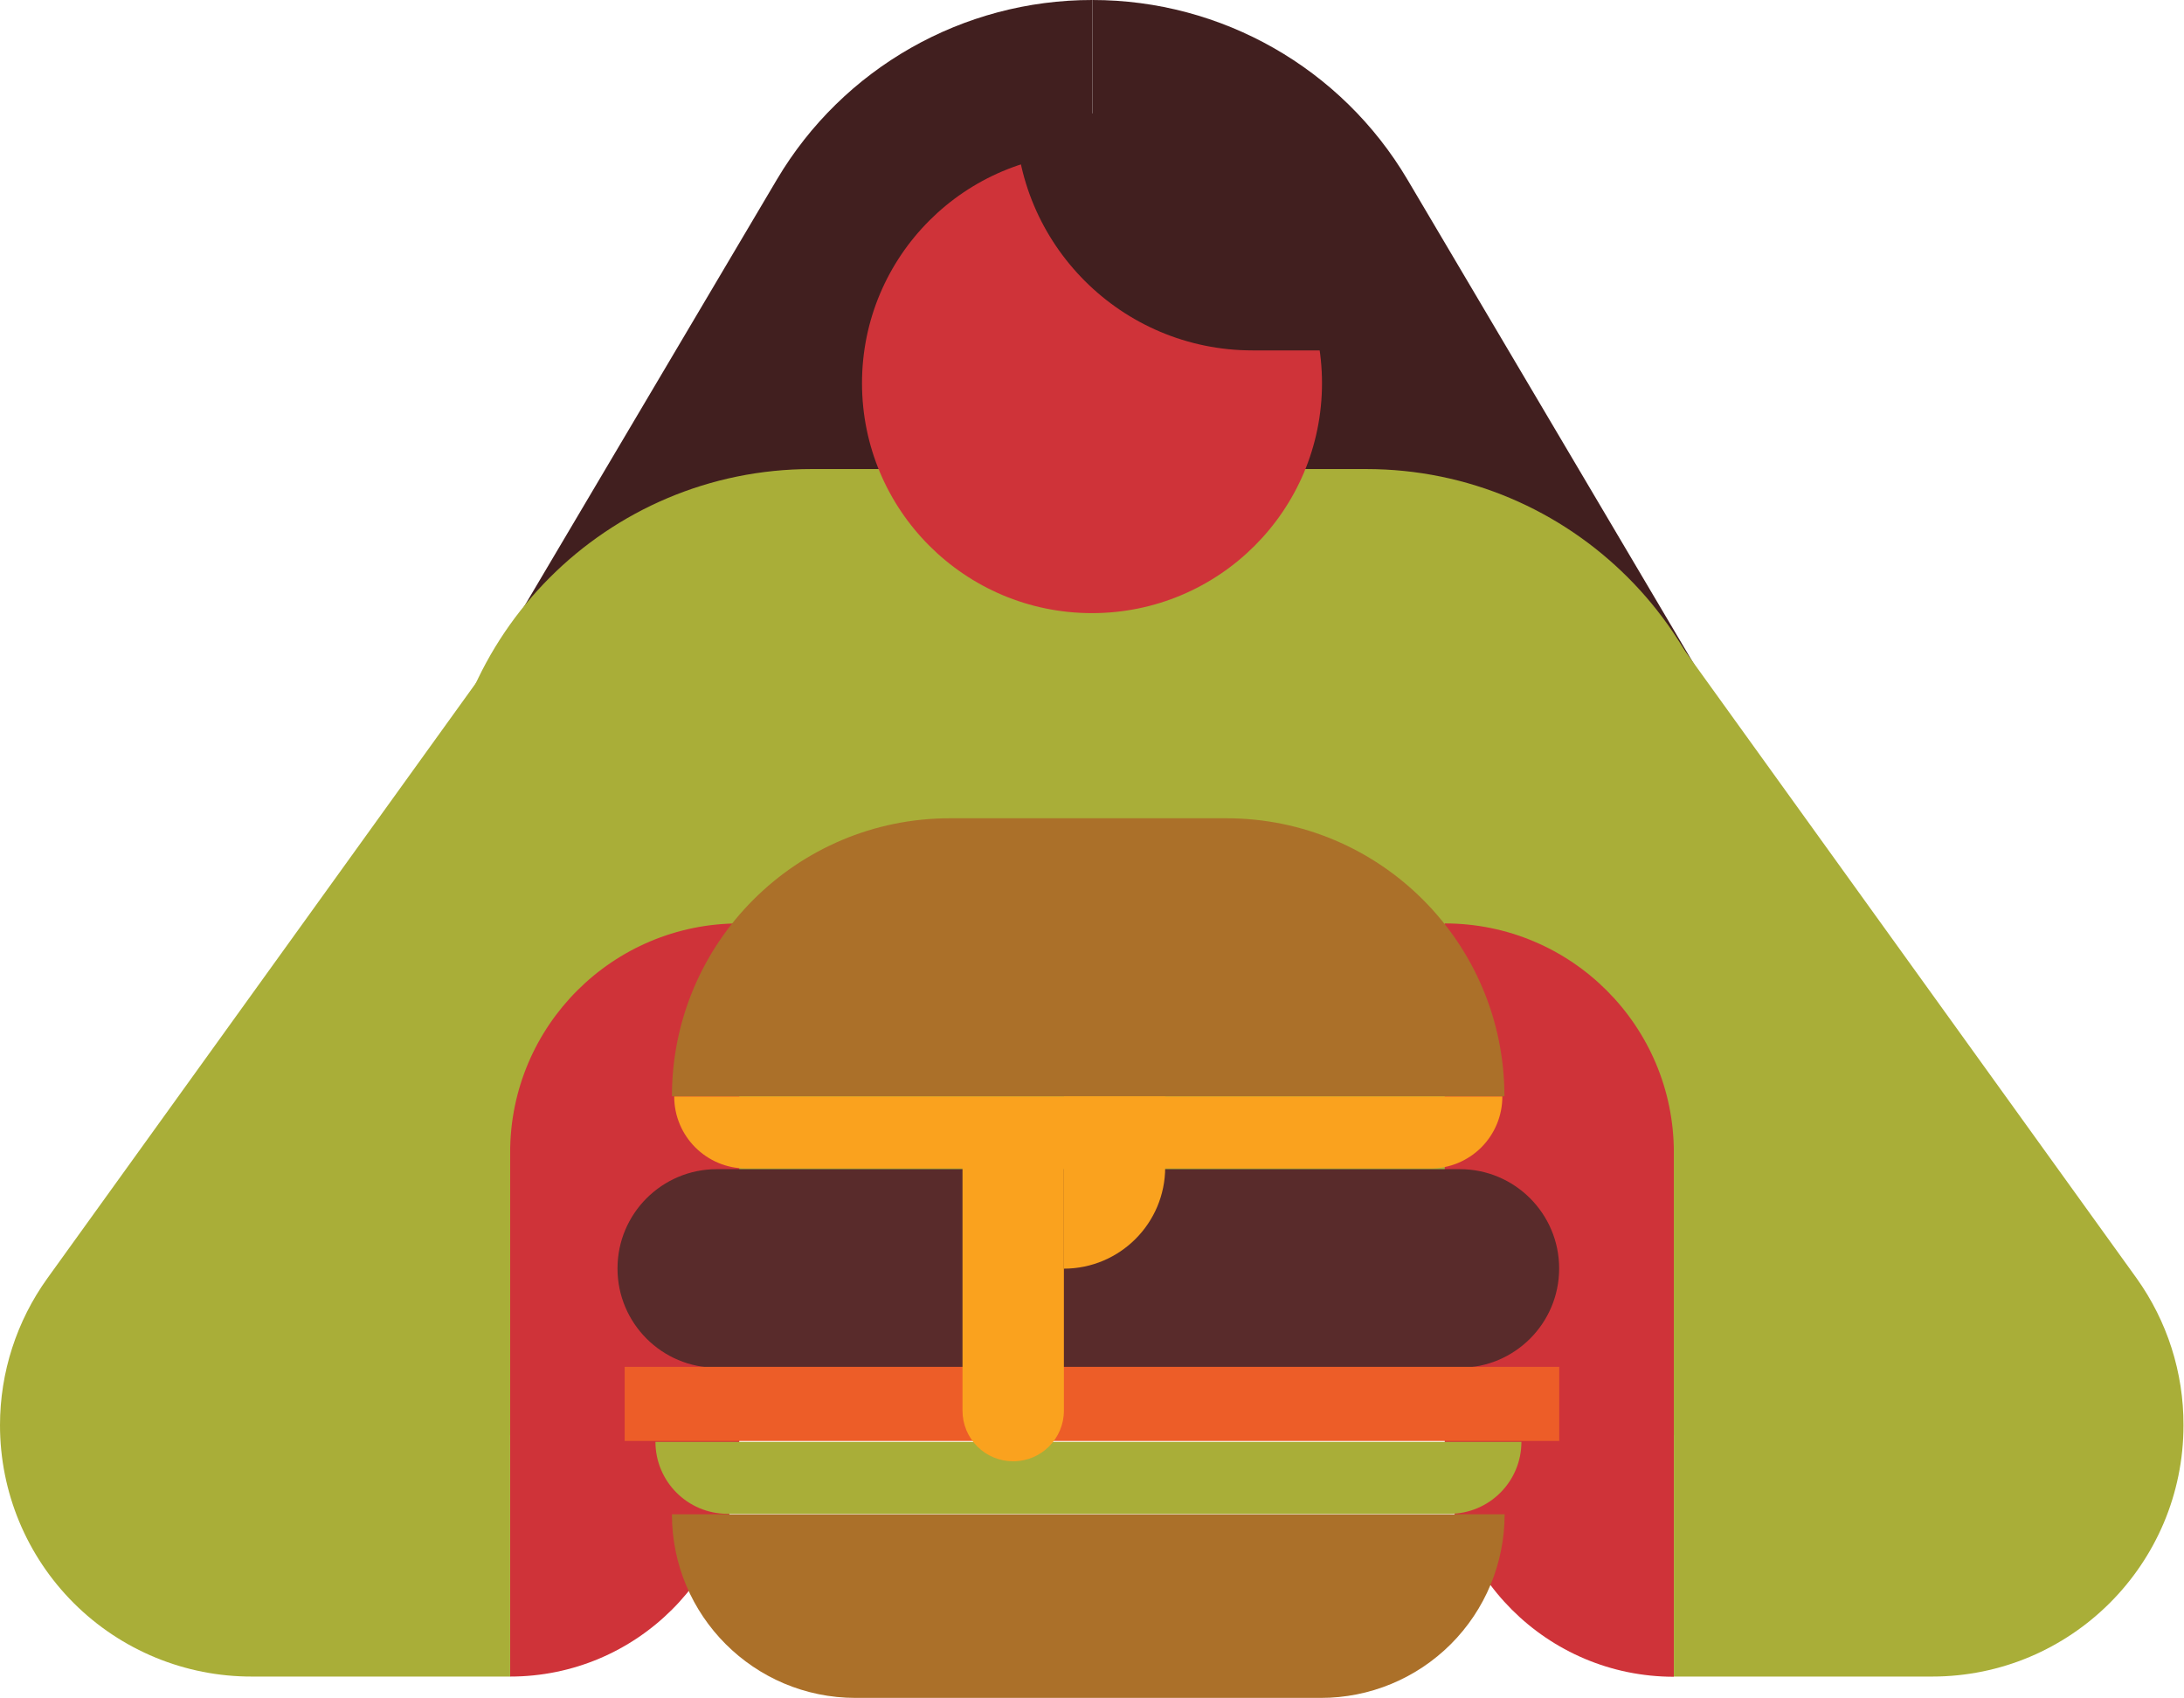
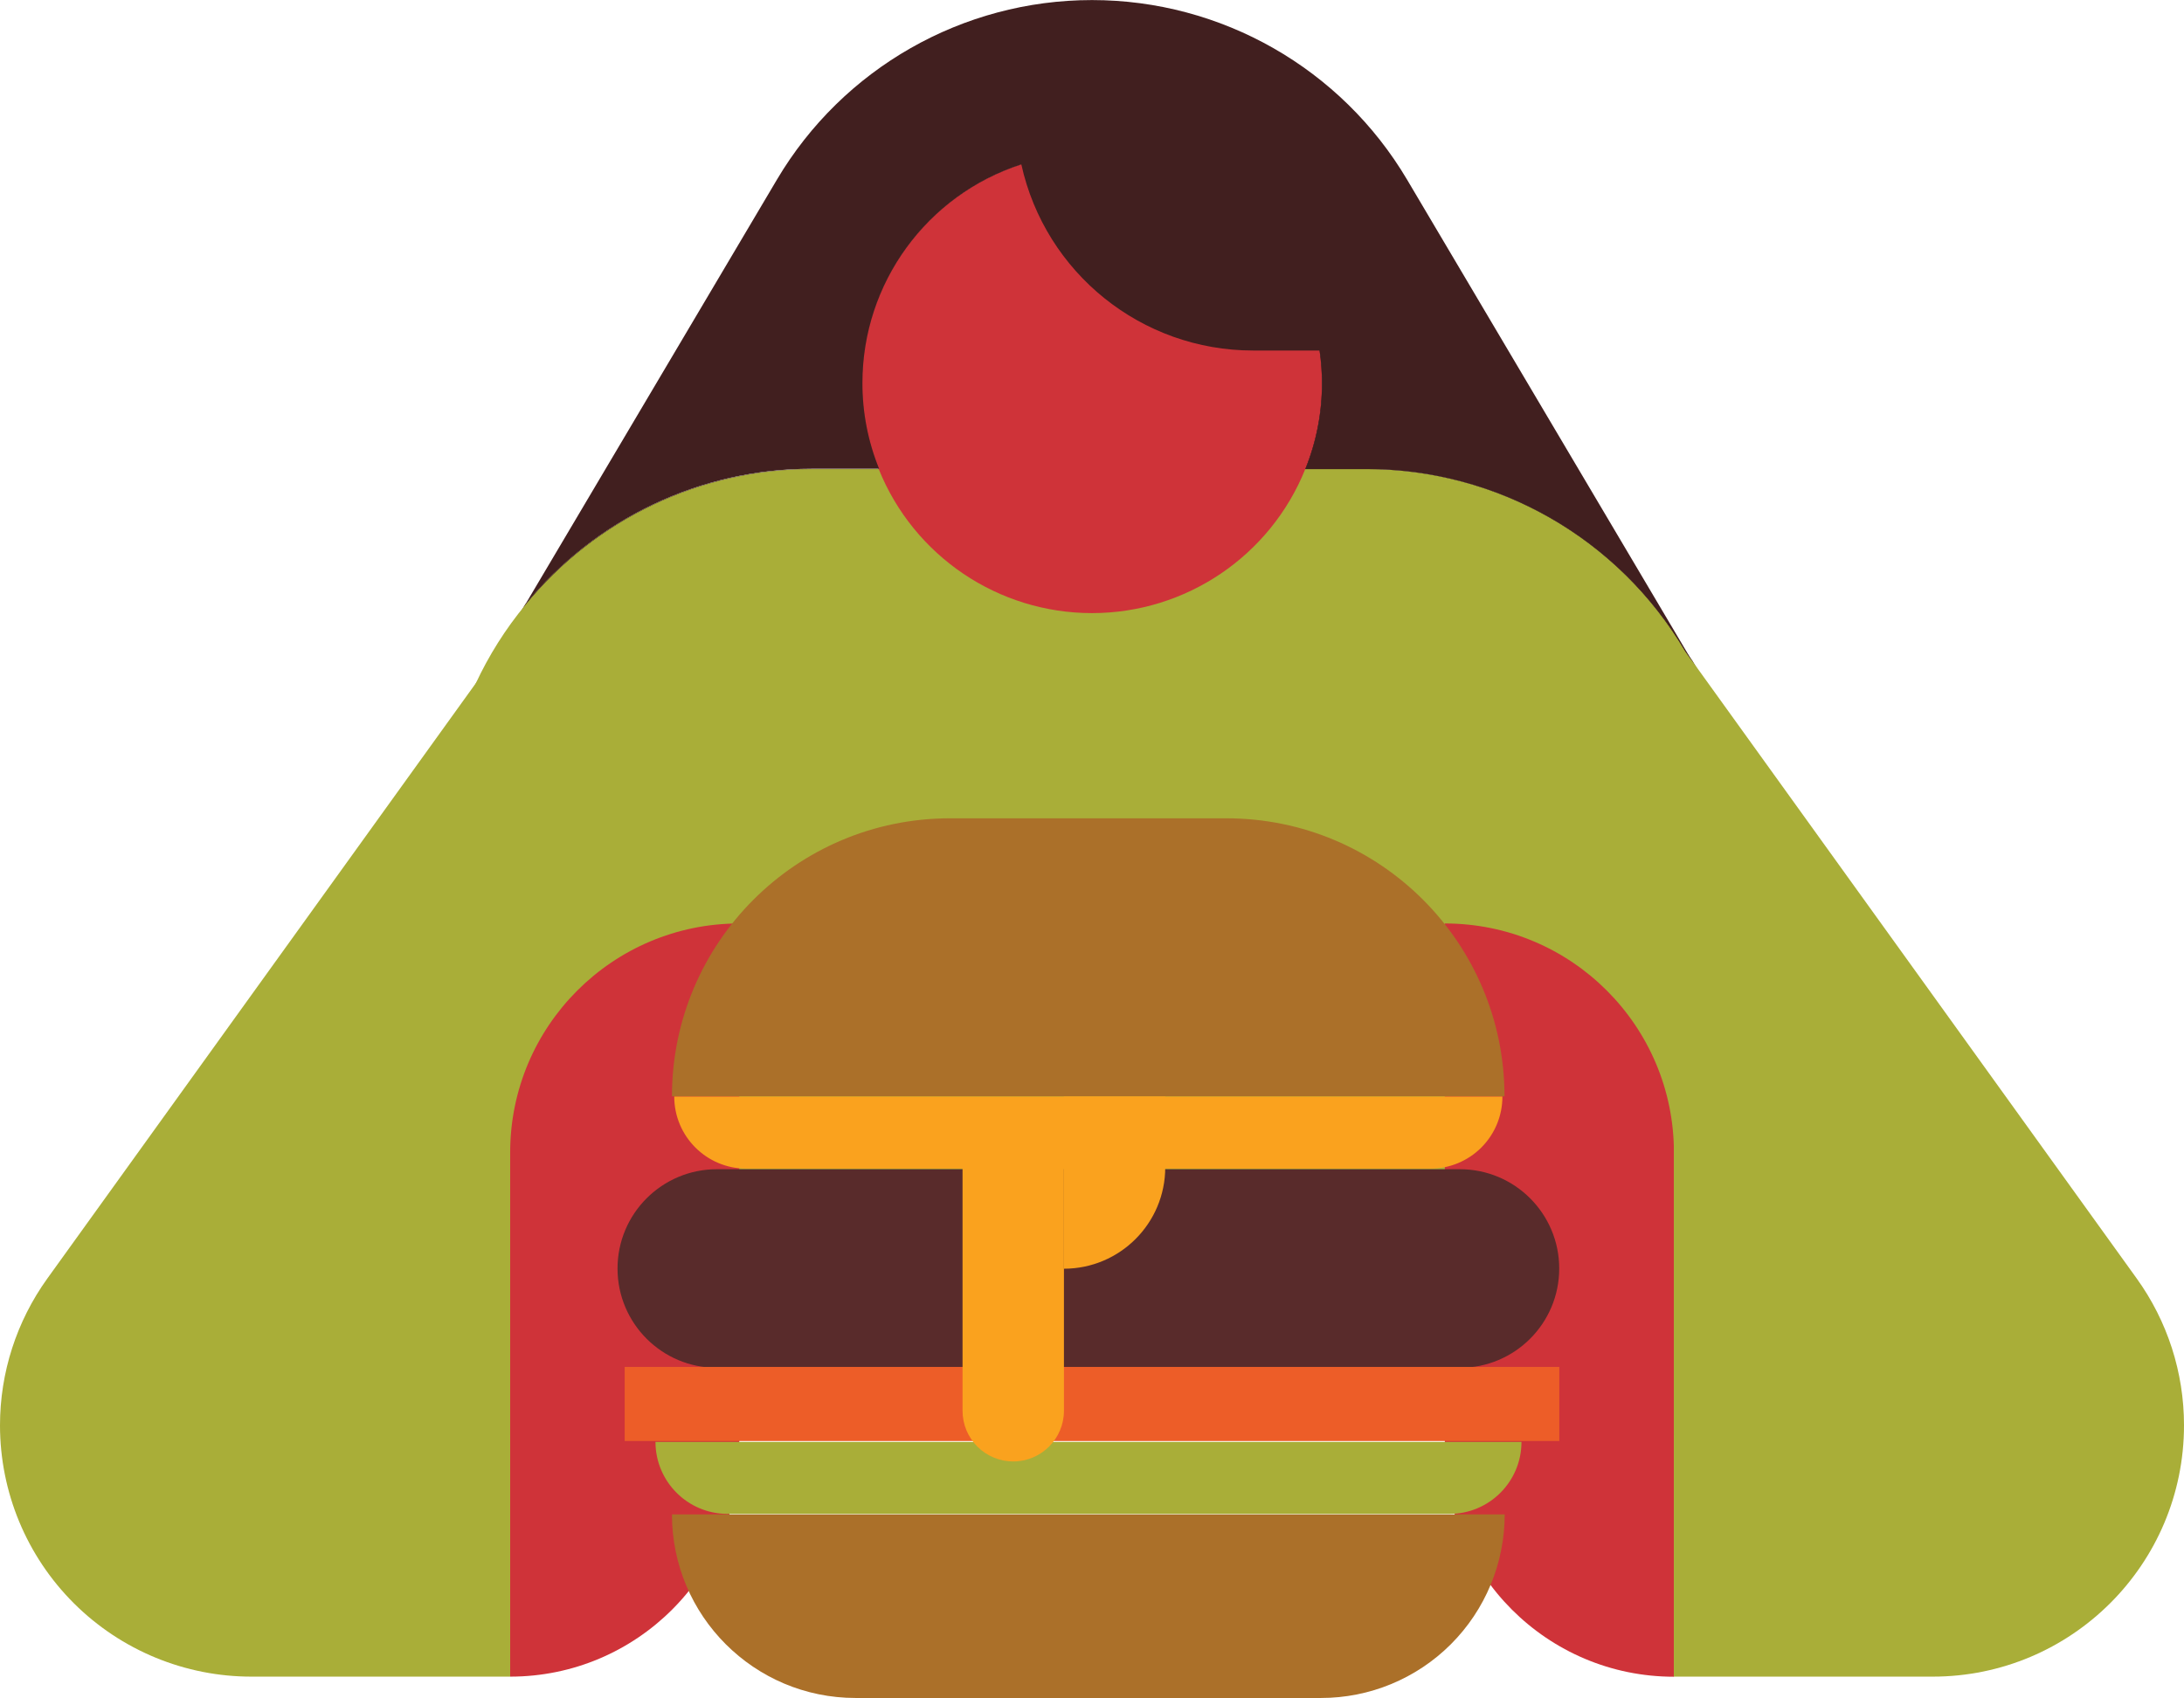
- <svg xmlns="http://www.w3.org/2000/svg" viewBox="0 0 219.92 170.95">
+ <svg xmlns="http://www.w3.org/2000/svg" viewBox="0 0 219.91 170.95">
  <defs>
    <style>.cls-1{fill:#411f1f;}.cls-2{fill:#a9ae38;}.cls-3{fill:#cf3339;}.cls-4{fill:#ab7029;}.cls-5{fill:#592b2b;}.cls-6{fill:#faa21e;}.cls-7{fill:#ed5d28;}</style>
  </defs>
  <g id="Layer_2" data-name="Layer 2">
    <g id="website_artwork" data-name="website artwork">
      <g id="Group_95" data-name="Group 95">
-         <path id="Path_768" data-name="Path 768" class="cls-1" d="M47.15,70.59H110V0h0A36.87,36.87,0,0,0,78.23,18.08Z" />
-         <path id="Path_769" data-name="Path 769" class="cls-1" d="M172.77,70.59H110V0h0a36.84,36.84,0,0,1,31.72,18.08Z" />
-         <path id="Path_770" data-name="Path 770" class="cls-2" d="M137.57,47.24H81.72A37.26,37.26,0,0,0,44.46,84.5h0v60.05H174.83V84.5a37.26,37.26,0,0,0-37.26-37.26Z" />
-         <circle id="Ellipse_67" data-name="Ellipse 67" class="cls-3" cx="109.96" cy="38.59" r="23.16" />
-         <path id="Rectangle_303" data-name="Rectangle 303" class="cls-3" d="M145.48,93h0a23.07,23.07,0,0,1,23.07,23.07v52.8h0a23.07,23.07,0,0,1-23.07-23.07V93Z" />
-         <path id="Path_771" data-name="Path 771" class="cls-2" d="M215.15,128.74,168.55,64V168.85h26a25.32,25.32,0,0,0,25.32-25.32h0A25.35,25.35,0,0,0,215.15,128.74Z" />
-         <path id="Rectangle_304" data-name="Rectangle 304" class="cls-3" d="M51.37,168.85h0v-52.8A23.07,23.07,0,0,1,74.44,93h0v52.8A23.07,23.07,0,0,1,51.37,168.85Z" />
-         <path id="Path_772" data-name="Path 772" class="cls-2" d="M4.77,128.74,51.37,64V168.85h-26A25.31,25.31,0,0,1,0,143.53H0A25.35,25.35,0,0,1,4.77,128.74Z" />
+         <path class="cls-1" d="M110,11.43V70.59H47.14l2.35-4,3.38-5.71A37.18,37.18,0,0,1,81.71,47.24h6.77a22.83,22.83,0,0,1-1.68-8.65,23.13,23.13,0,0,1,16-22,24.07,24.07,0,0,1-.55-5.13Z" />
+         <path class="cls-1" d="M172.76,70.59H110V11.43h23.16V35.3h-.24a22.25,22.25,0,0,1,.24,3.29,22.83,22.83,0,0,1-1.68,8.65h6.14a37.23,37.23,0,0,1,32.12,18.37l.68.94Z" />
+         <path class="cls-2" d="M174.83,84.5v60.06H44.45V84.5a37,37,0,0,1,2.69-13.91h0c.24-.59.49-1.18.76-1.75a36.8,36.8,0,0,1,5-7.92A37.18,37.18,0,0,1,81.71,47.24h55.86A37.22,37.22,0,0,1,174.83,84.5Z" />
+         <path class="cls-3" d="M133.11,38.59a22.83,22.83,0,0,1-1.68,8.65,23.15,23.15,0,0,1-42.95,0,22.83,22.83,0,0,1-1.68-8.65,23.15,23.15,0,0,1,46.07-3.29A22.25,22.25,0,0,1,133.11,38.59Z" />
+         <path id="Rectangle_303" data-name="Rectangle 303" class="cls-3" d="M145.48,93h0a23.07,23.07,0,0,1,23.07,23.07v52.79h0a23.07,23.07,0,0,1-23.07-23.07V93Z" />
+         <path class="cls-2" d="M219.91,143.54a25.31,25.31,0,0,1-25.31,25.31H168.54V64l1.15,1.6.68.94,44.77,62.2a25.28,25.28,0,0,1,4.77,14.79Z" />
+         <path id="Rectangle_304" data-name="Rectangle 304" class="cls-3" d="M51.37,168.85h0V116.06A23.07,23.07,0,0,1,74.44,93h0v52.79A23.07,23.07,0,0,1,51.37,168.85Z" />
+         <path id="Path_772" data-name="Path 772" class="cls-2" d="M4.77,128.75,51.37,64V168.85h-26A25.31,25.31,0,0,1,0,143.54H0A25.32,25.32,0,0,1,4.77,128.75Z" />
        <g id="Group_94" data-name="Group 94">
          <path id="Rectangle_305" data-name="Rectangle 305" class="cls-4" d="M95.68,82.41h27.81a28,28,0,0,1,28,28H67.66a28,28,0,0,1,28-28Z" />
          <path id="Rectangle_306" data-name="Rectangle 306" class="cls-4" d="M133,171H86.15a18.49,18.49,0,0,1-18.49-18.49h83.85A18.49,18.49,0,0,1,133,171Z" />
          <path id="Rectangle_307" data-name="Rectangle 307" class="cls-5" d="M72.18,117.75H147a10,10,0,0,1,10,10h0a10,10,0,0,1-10,10H72.18a10,10,0,0,1-10-10h0A10,10,0,0,1,72.18,117.75Z" />
          <path id="Rectangle_308" data-name="Rectangle 308" class="cls-2" d="M66,145.21H153.2a7.25,7.25,0,0,1-7.25,7.25H73.22A7.26,7.26,0,0,1,66,145.21Z" />
-           <path id="Rectangle_309" data-name="Rectangle 309" class="cls-6" d="M67.89,110.43h83.39a7.24,7.24,0,0,1-7.25,7.25H75.14a7.25,7.25,0,0,1-7.25-7.25Z" />
+           <path id="Rectangle_309" data-name="Rectangle 309" class="cls-6" d="M67.89,110.43h83.39a7.25,7.25,0,0,1-7.25,7.26H75.14a7.26,7.26,0,0,1-7.25-7.26Z" />
          <rect id="Rectangle_310" data-name="Rectangle 310" class="cls-7" x="62.9" y="137.66" width="94.11" height="7.46" />
-           <path id="Rectangle_311" data-name="Rectangle 311" class="cls-6" d="M96.92,116.37h10.21v25.7a5.1,5.1,0,0,1-5.1,5.1h0a5.09,5.09,0,0,1-5.11-5.09h0v-25.7Z" />
+           <path id="Rectangle_311" data-name="Rectangle 311" class="cls-6" d="M96.92,116.38h10.21v25.7a5.11,5.11,0,0,1-5.1,5.1h0a5.1,5.1,0,0,1-5.11-5.1h0v-25.7Z" />
          <path id="Rectangle_312" data-name="Rectangle 312" class="cls-6" d="M107.13,110.43h10.2v7.13a10.21,10.21,0,0,1-10.2,10.21h0V110.43Z" />
        </g>
-         <path id="Rectangle_313" data-name="Rectangle 313" class="cls-1" d="M102.29,11.42h30.83V35.29h-7a23.87,23.87,0,0,1-23.87-23.87Z" />
+         <path class="cls-1" d="M170.37,66.55l-.68-.94a37.23,37.23,0,0,0-32.12-18.37h-6.14a22.83,22.83,0,0,0,1.68-8.65,22.25,22.25,0,0,0-.24-3.29h-6.71a23.89,23.89,0,0,1-23.32-18.74,23.13,23.13,0,0,0-16,22,22.83,22.83,0,0,0,1.68,8.65H81.71A37.18,37.18,0,0,0,52.87,60.91L78.23,18.09a36.87,36.87,0,0,1,63.45,0Z" />
      </g>
    </g>
  </g>
</svg>
